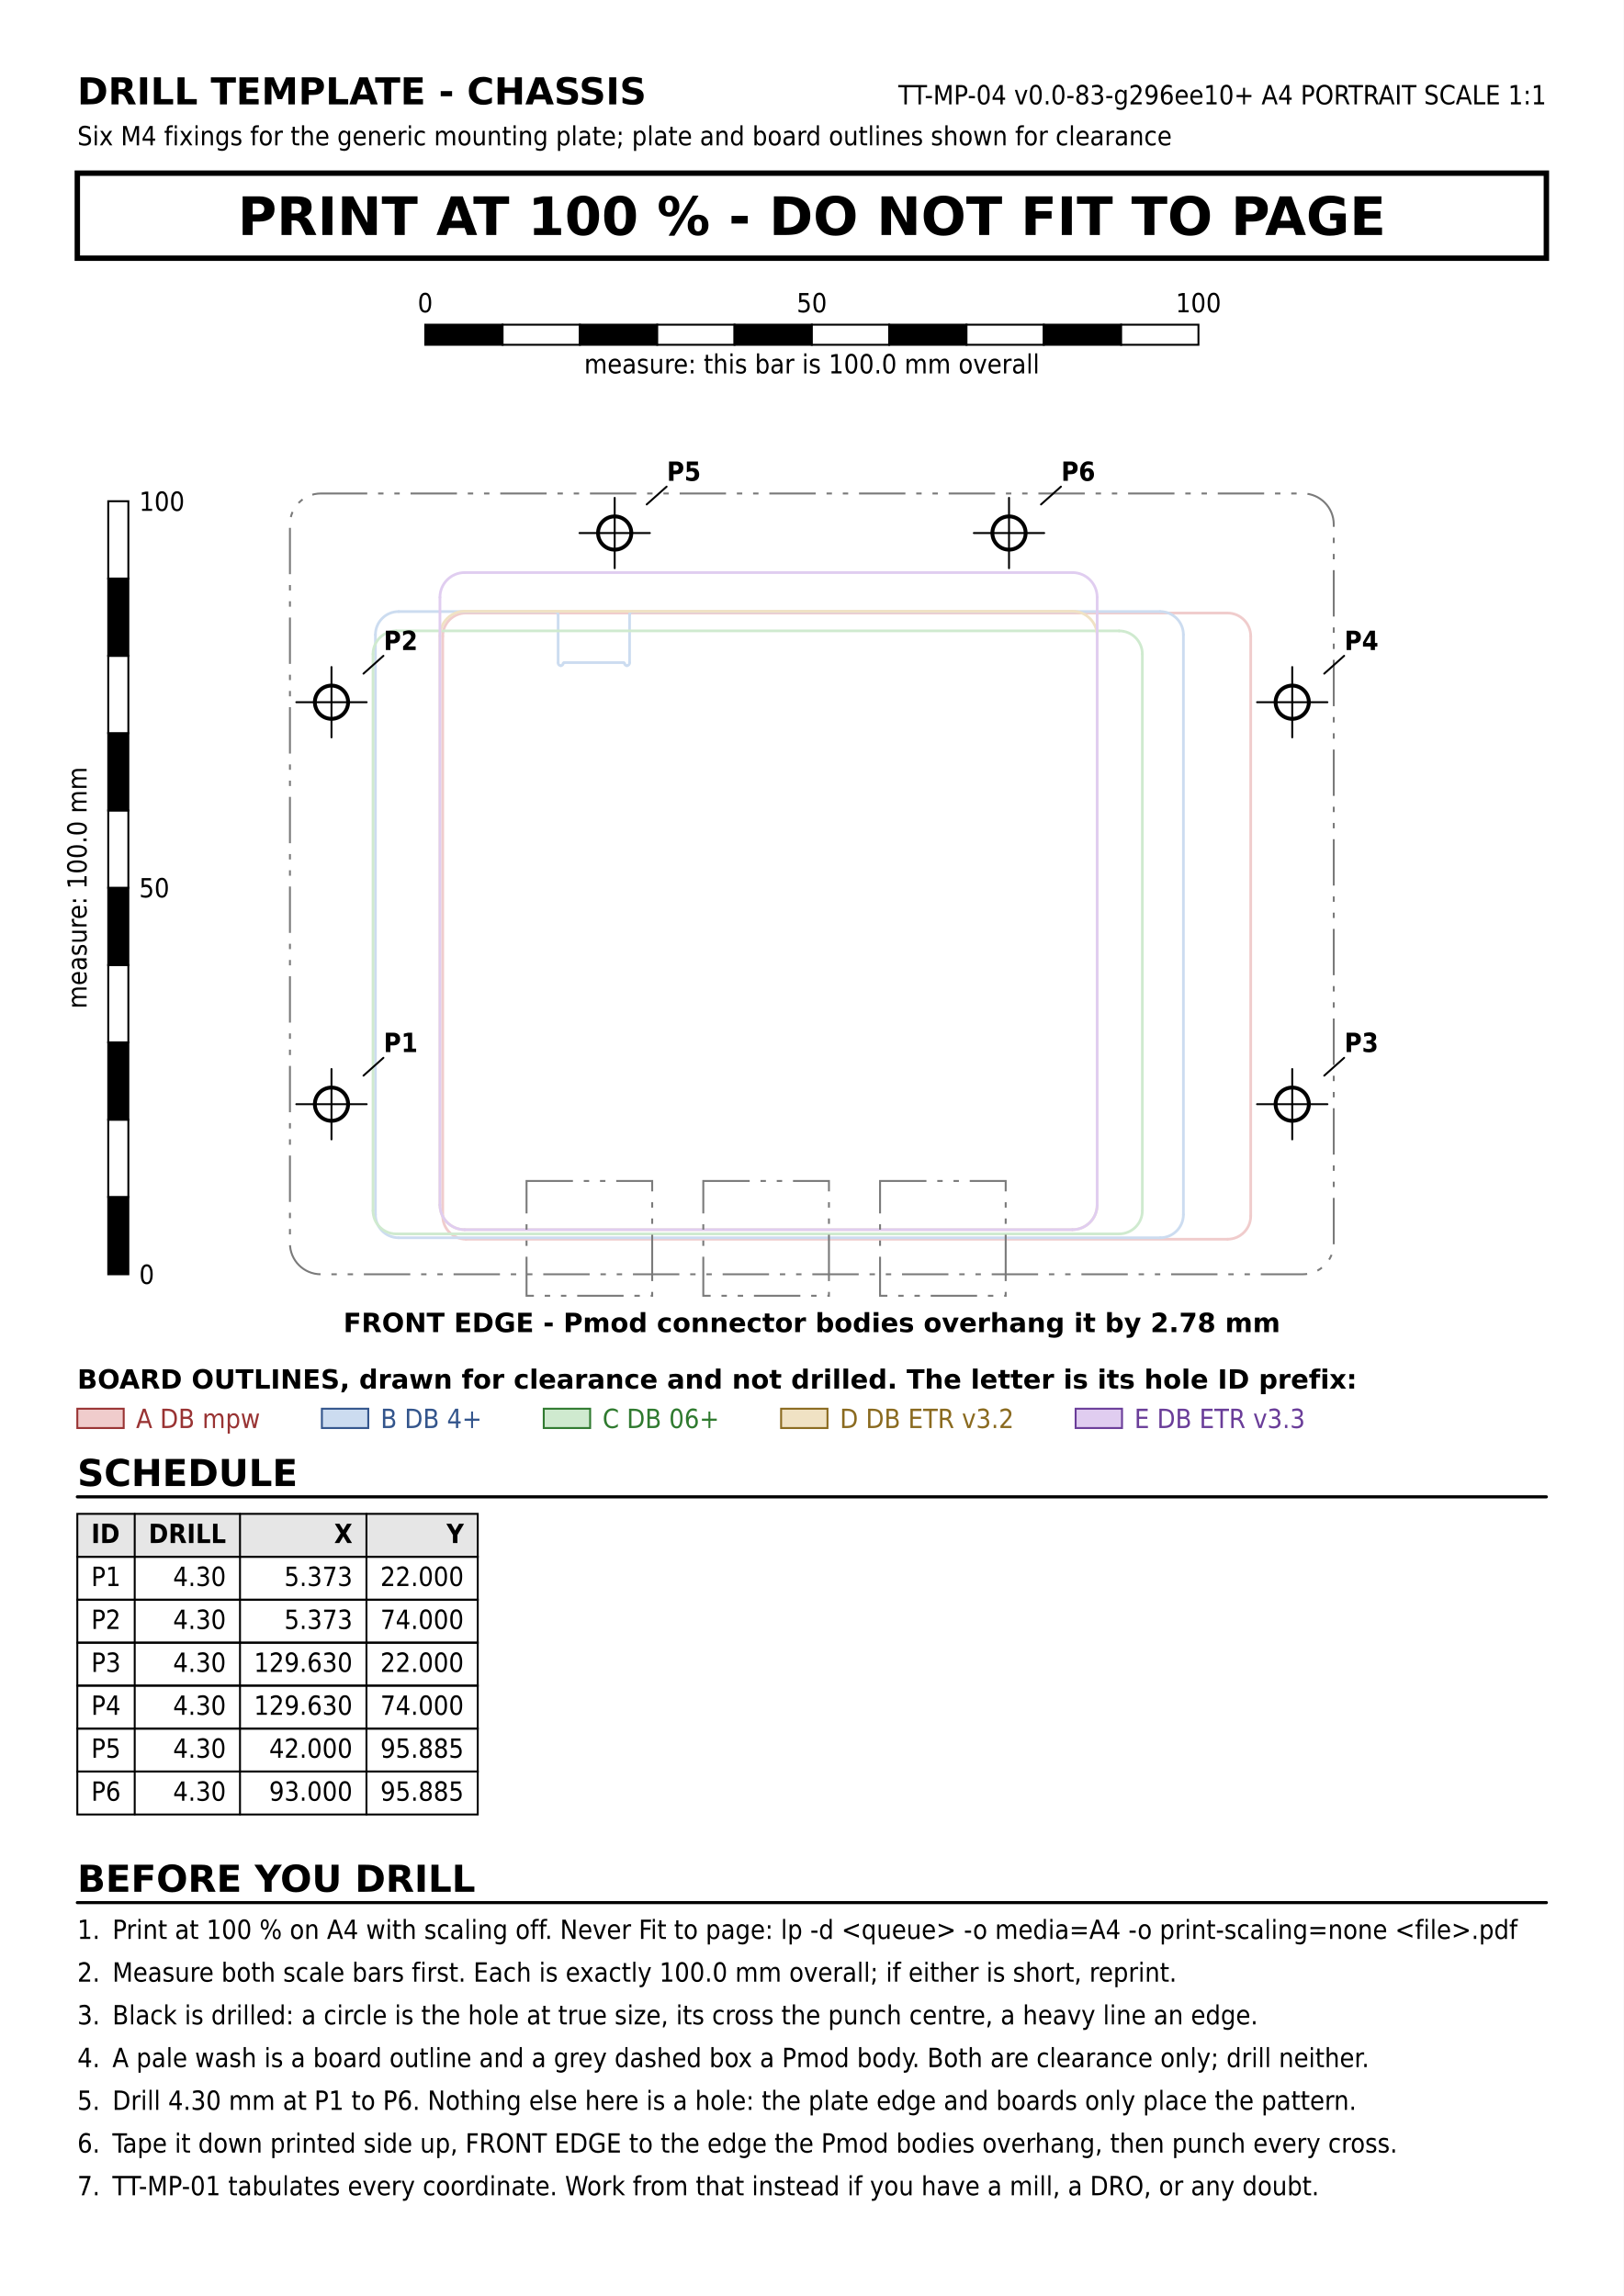
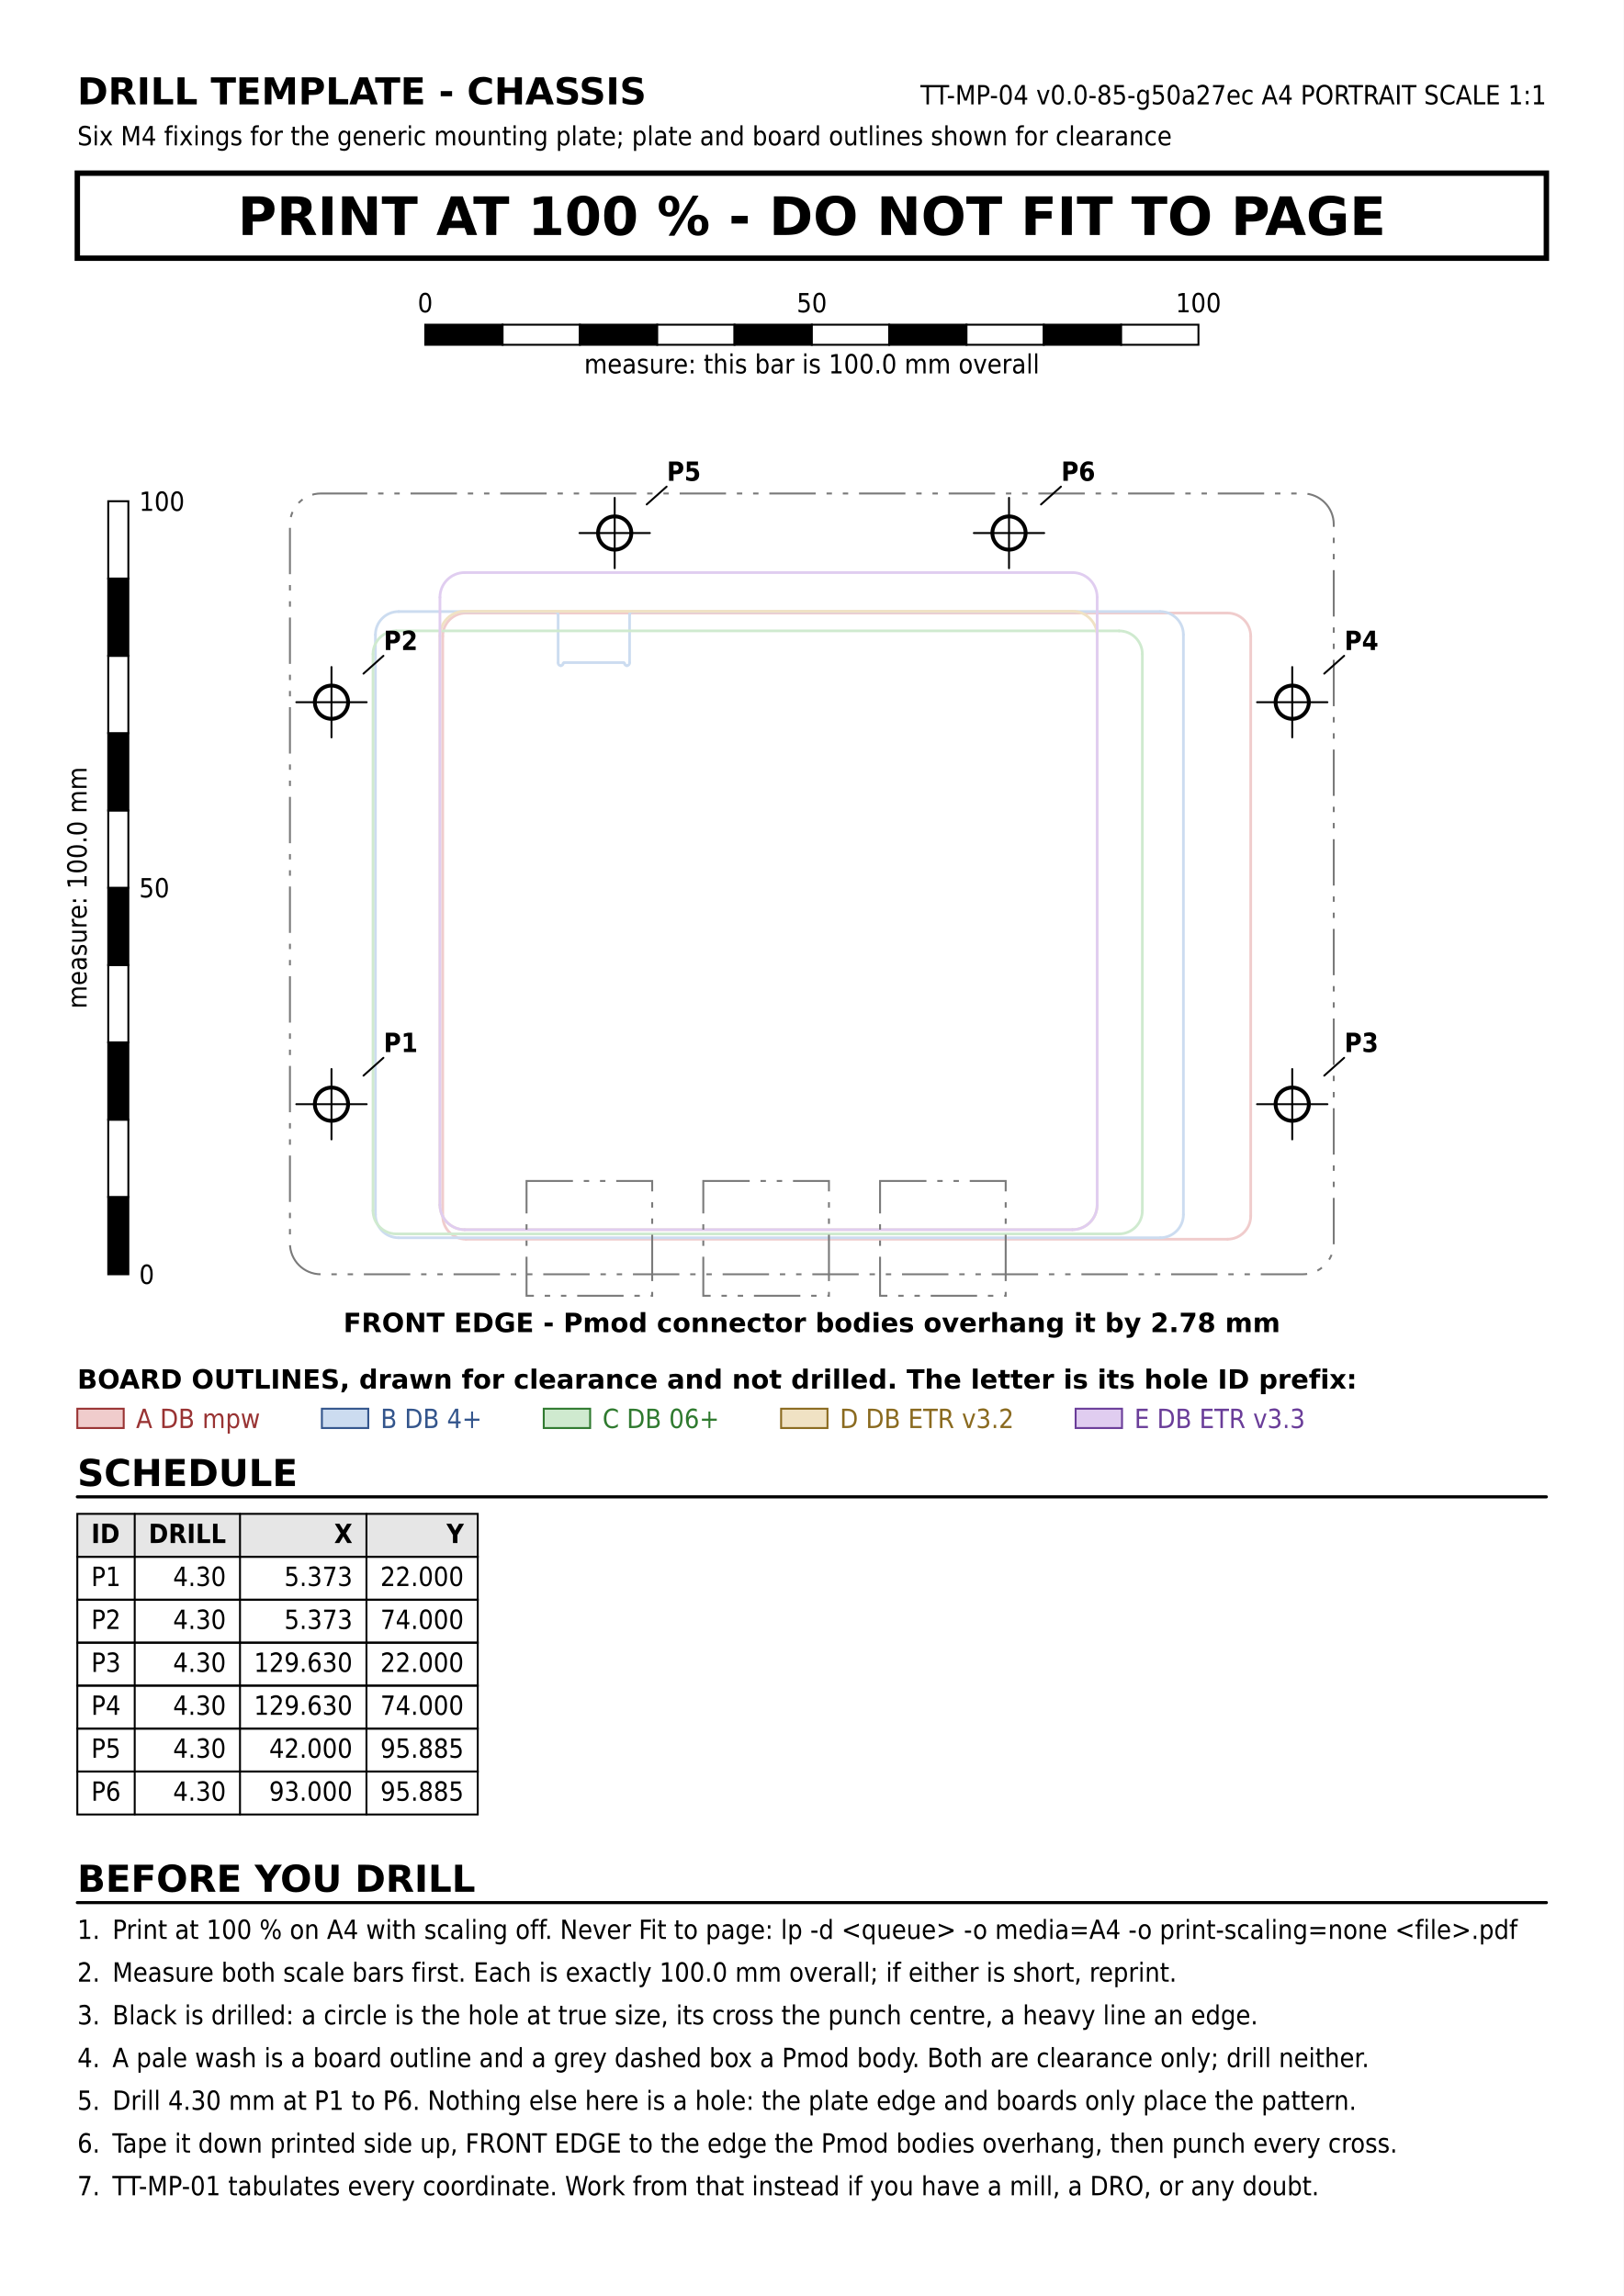
<svg xmlns="http://www.w3.org/2000/svg" version="1.1" width="210mm" height="297mm" viewBox="0 0 210 297">
  <rect width="100%" height="100%" fill="#ffffff" />
  <text x="10" y="13.5" font-family="DejaVu Sans, Liberation Sans, sans-serif" font-size="4.801" fill="#000000" text-anchor="start" font-weight="bold">DRILL TEMPLATE - CHASSIS</text>
-   <text x="200" y="13.5" font-family="DejaVu Sans Condensed, DejaVu Sans, Liberation Sans, sans-serif" font-size="3.429" fill="#000000" text-anchor="end">TT-MP-04    v0.0-83-g296ee10+    A4 PORTRAIT    SCALE 1:1</text>
+   <text x="200" y="13.5" font-family="DejaVu Sans Condensed, DejaVu Sans, Liberation Sans, sans-serif" font-size="3.429" fill="#000000" text-anchor="end">TT-MP-04    v0.0-85-g50a27ec    A4 PORTRAIT    SCALE 1:1</text>
  <text x="10" y="18.8" font-family="DejaVu Sans Condensed, DejaVu Sans, Liberation Sans, sans-serif" font-size="3.429" fill="#000000" text-anchor="start">Six M4 fixings for the generic mounting plate; plate and board outlines shown for clearance</text>
  <rect x="10" y="22.4" width="190" height="11" fill="none" stroke="#000000" stroke-width="0.7" />
  <text x="105" y="30.4" font-family="DejaVu Sans, Liberation Sans, sans-serif" font-size="6.859" fill="#000000" text-anchor="middle" font-weight="bold">PRINT AT 100 %   -   DO NOT FIT TO PAGE</text>
  <rect x="55" y="42" width="10" height="2.6" fill="#000000" stroke="#000000" stroke-width="0.25" />
  <rect x="65" y="42" width="10" height="2.6" fill="#ffffff" stroke="#000000" stroke-width="0.25" />
  <rect x="75" y="42" width="10" height="2.6" fill="#000000" stroke="#000000" stroke-width="0.25" />
  <rect x="85" y="42" width="10" height="2.6" fill="#ffffff" stroke="#000000" stroke-width="0.25" />
  <rect x="95" y="42" width="10" height="2.6" fill="#000000" stroke="#000000" stroke-width="0.25" />
  <rect x="105" y="42" width="10" height="2.6" fill="#ffffff" stroke="#000000" stroke-width="0.25" />
  <rect x="115" y="42" width="10" height="2.6" fill="#000000" stroke="#000000" stroke-width="0.25" />
  <rect x="125" y="42" width="10" height="2.6" fill="#ffffff" stroke="#000000" stroke-width="0.25" />
  <rect x="135" y="42" width="10" height="2.6" fill="#000000" stroke="#000000" stroke-width="0.25" />
  <rect x="145" y="42" width="10" height="2.6" fill="#ffffff" stroke="#000000" stroke-width="0.25" />
  <text x="55" y="40.4" font-family="DejaVu Sans Condensed, DejaVu Sans, Liberation Sans, sans-serif" font-size="3.429" fill="#000000" text-anchor="middle">0</text>
  <text x="105" y="40.4" font-family="DejaVu Sans Condensed, DejaVu Sans, Liberation Sans, sans-serif" font-size="3.429" fill="#000000" text-anchor="middle">50</text>
  <text x="155" y="40.4" font-family="DejaVu Sans Condensed, DejaVu Sans, Liberation Sans, sans-serif" font-size="3.429" fill="#000000" text-anchor="middle">100</text>
  <text x="105" y="48.3" font-family="DejaVu Sans Condensed, DejaVu Sans, Liberation Sans, sans-serif" font-size="3.429" fill="#000000" text-anchor="middle">measure: this bar is 100.0 mm overall</text>
  <line x1="60.26" y1="79.299" x2="158.76" y2="79.299" stroke="#f0cccc" stroke-width="0.35" stroke-linecap="round" />
  <line x1="158.76" y1="160.299" x2="60.26" y2="160.299" stroke="#f0cccc" stroke-width="0.35" stroke-linecap="round" />
  <line x1="161.76" y1="82.299" x2="161.76" y2="157.299" stroke="#f0cccc" stroke-width="0.35" stroke-linecap="round" />
  <line x1="57.26" y1="157.299" x2="57.26" y2="82.299" stroke="#f0cccc" stroke-width="0.35" stroke-linecap="round" />
  <path d="M 158.76 79.299 A 3 3 0 0 1 161.76 82.299" fill="none" stroke="#f0cccc" stroke-width="0.35" stroke-linejoin="round" stroke-linecap="round" />
  <path d="M 60.26 160.299 A 3 3 0 0 1 57.26 157.299" fill="none" stroke="#f0cccc" stroke-width="0.35" stroke-linejoin="round" stroke-linecap="round" />
  <path d="M 57.26 82.299 A 3 3 0 0 1 60.26 79.299" fill="none" stroke="#f0cccc" stroke-width="0.35" stroke-linejoin="round" stroke-linecap="round" />
  <path d="M 161.76 157.299 A 3 3 0 0 1 158.76 160.299" fill="none" stroke="#f0cccc" stroke-width="0.35" stroke-linejoin="round" stroke-linecap="round" />
  <line x1="81.825" y1="79.109" x2="150.055" y2="79.109" stroke="#ccdcf0" stroke-width="0.35" stroke-linecap="round" />
  <line x1="150.055" y1="160.109" x2="51.555" y2="160.109" stroke="#ccdcf0" stroke-width="0.35" stroke-linecap="round" />
  <line x1="153.055" y1="82.109" x2="153.055" y2="157.109" stroke="#ccdcf0" stroke-width="0.35" stroke-linecap="round" />
  <line x1="71.785" y1="79.109" x2="51.555" y2="79.109" stroke="#ccdcf0" stroke-width="0.35" stroke-linecap="round" />
  <line x1="48.555" y1="157.109" x2="48.555" y2="82.109" stroke="#ccdcf0" stroke-width="0.35" stroke-linecap="round" />
  <line x1="72.185" y1="85.71" x2="72.185" y2="79.51" stroke="#ccdcf0" stroke-width="0.35" stroke-linecap="round" />
  <line x1="80.625" y1="85.71" x2="72.985" y2="85.71" stroke="#ccdcf0" stroke-width="0.35" stroke-linecap="round" />
  <line x1="81.425" y1="79.51" x2="81.425" y2="85.71" stroke="#ccdcf0" stroke-width="0.35" stroke-linecap="round" />
  <path d="M 71.785 79.109 A 0.4 0.4 0 0 1 72.185 79.51" fill="none" stroke="#ccdcf0" stroke-width="0.35" stroke-linejoin="round" stroke-linecap="round" />
  <path d="M 81.425 79.51 A 0.4 0.4 0 0 1 81.825 79.109" fill="none" stroke="#ccdcf0" stroke-width="0.35" stroke-linejoin="round" stroke-linecap="round" />
  <path d="M 150.055 79.109 A 3 3 0 0 1 153.055 82.109" fill="none" stroke="#ccdcf0" stroke-width="0.35" stroke-linejoin="round" stroke-linecap="round" />
  <path d="M 51.555 160.109 A 3 3 0 0 1 48.555 157.109" fill="none" stroke="#ccdcf0" stroke-width="0.35" stroke-linejoin="round" stroke-linecap="round" />
  <path d="M 48.555 82.109 A 3 3 0 0 1 51.555 79.109" fill="none" stroke="#ccdcf0" stroke-width="0.35" stroke-linejoin="round" stroke-linecap="round" />
  <path d="M 153.055 157.109 A 3 3 0 0 1 150.055 160.109" fill="none" stroke="#ccdcf0" stroke-width="0.35" stroke-linejoin="round" stroke-linecap="round" />
  <path d="M 72.51 86.109 A 0.364 0.364 0 0 1 72.185 85.71" fill="none" stroke="#ccdcf0" stroke-width="0.35" stroke-linejoin="round" stroke-linecap="round" />
  <path d="M 72.835 85.829 A 0.303 0.303 0 0 1 72.51 86.109" fill="none" stroke="#ccdcf0" stroke-width="0.35" stroke-linejoin="round" stroke-linecap="round" />
  <path d="M 72.835 85.829 A 0.136 0.136 0 0 1 72.985 85.71" fill="none" stroke="#ccdcf0" stroke-width="0.35" stroke-linejoin="round" stroke-linecap="round" />
  <path d="M 80.625 85.71 A 0.136 0.136 0 0 1 80.775 85.829" fill="none" stroke="#ccdcf0" stroke-width="0.35" stroke-linejoin="round" stroke-linecap="round" />
  <path d="M 81.1 86.109 A 0.303 0.303 0 0 1 80.775 85.829" fill="none" stroke="#ccdcf0" stroke-width="0.35" stroke-linejoin="round" stroke-linecap="round" />
  <path d="M 81.425 85.71 A 0.364 0.364 0 0 1 81.1 86.109" fill="none" stroke="#ccdcf0" stroke-width="0.35" stroke-linejoin="round" stroke-linecap="round" />
  <line x1="51.245" y1="81.609" x2="144.745" y2="81.609" stroke="#cfeacf" stroke-width="0.35" stroke-linecap="round" />
  <line x1="144.745" y1="159.609" x2="51.245" y2="159.609" stroke="#cfeacf" stroke-width="0.35" stroke-linecap="round" />
  <line x1="147.745" y1="84.609" x2="147.745" y2="156.609" stroke="#cfeacf" stroke-width="0.35" stroke-linecap="round" />
  <line x1="48.245" y1="156.609" x2="48.245" y2="84.609" stroke="#cfeacf" stroke-width="0.35" stroke-linecap="round" />
  <path d="M 144.745 81.609 A 3 3 0 0 1 147.745 84.609" fill="none" stroke="#cfeacf" stroke-width="0.35" stroke-linejoin="round" stroke-linecap="round" />
  <path d="M 51.245 159.609 A 3 3 0 0 1 48.245 156.609" fill="none" stroke="#cfeacf" stroke-width="0.35" stroke-linejoin="round" stroke-linecap="round" />
  <path d="M 48.245 84.609 A 3 3 0 0 1 51.245 81.609" fill="none" stroke="#cfeacf" stroke-width="0.35" stroke-linejoin="round" stroke-linecap="round" />
  <path d="M 147.745 156.609 A 3 3 0 0 1 144.745 159.609" fill="none" stroke="#cfeacf" stroke-width="0.35" stroke-linejoin="round" stroke-linecap="round" />
  <line x1="138.7" y1="159.065" x2="60.1" y2="159.065" stroke="#f0e2c4" stroke-width="0.35" stroke-linecap="round" />
  <line x1="56.9" y1="155.864" x2="56.9" y2="82.264" stroke="#f0e2c4" stroke-width="0.35" stroke-linecap="round" />
  <line x1="141.9" y1="82.264" x2="141.9" y2="155.864" stroke="#f0e2c4" stroke-width="0.35" stroke-linecap="round" />
  <line x1="60.1" y1="79.064" x2="138.7" y2="79.064" stroke="#f0e2c4" stroke-width="0.35" stroke-linecap="round" />
  <path d="M 60.1 159.065 A 3.2 3.2 0 0 1 56.9 155.864" fill="none" stroke="#f0e2c4" stroke-width="0.35" stroke-linejoin="round" stroke-linecap="round" />
  <path d="M 141.9 155.864 A 3.2 3.2 0 0 1 138.7 159.065" fill="none" stroke="#f0e2c4" stroke-width="0.35" stroke-linejoin="round" stroke-linecap="round" />
  <path d="M 138.7 79.064 A 3.2 3.2 0 0 1 141.9 82.264" fill="none" stroke="#f0e2c4" stroke-width="0.35" stroke-linejoin="round" stroke-linecap="round" />
  <path d="M 56.9 82.264 A 3.2 3.2 0 0 1 60.1 79.064" fill="none" stroke="#f0e2c4" stroke-width="0.35" stroke-linejoin="round" stroke-linecap="round" />
  <line x1="56.9" y1="155.864" x2="56.9" y2="77.264" stroke="#e0cdf0" stroke-width="0.35" stroke-linecap="round" />
  <line x1="60.1" y1="74.064" x2="138.7" y2="74.064" stroke="#e0cdf0" stroke-width="0.35" stroke-linecap="round" />
  <line x1="138.7" y1="159.065" x2="60.1" y2="159.065" stroke="#e0cdf0" stroke-width="0.35" stroke-linecap="round" />
  <line x1="141.9" y1="77.264" x2="141.9" y2="155.864" stroke="#e0cdf0" stroke-width="0.35" stroke-linecap="round" />
  <path d="M 56.9 77.264 A 3.2 3.2 0 0 1 60.1 74.064" fill="none" stroke="#e0cdf0" stroke-width="0.35" stroke-linejoin="round" stroke-linecap="round" />
  <path d="M 60.1 159.065 A 3.2 3.2 0 0 1 56.9 155.864" fill="none" stroke="#e0cdf0" stroke-width="0.35" stroke-linejoin="round" stroke-linecap="round" />
  <path d="M 138.7 74.064 A 3.2 3.2 0 0 1 141.9 77.264" fill="none" stroke="#e0cdf0" stroke-width="0.35" stroke-linejoin="round" stroke-linecap="round" />
  <path d="M 141.9 155.864 A 3.2 3.2 0 0 1 138.7 159.065" fill="none" stroke="#e0cdf0" stroke-width="0.35" stroke-linejoin="round" stroke-linecap="round" />
  <rect x="68.1" y="152.764" width="16.25" height="14.85" fill="none" stroke="#7a7a7a" stroke-width="0.25" stroke-dasharray="6.0,1.4,0.7,1.4,0.7,1.4" />
  <rect x="90.96" y="152.764" width="16.25" height="14.85" fill="none" stroke="#7a7a7a" stroke-width="0.25" stroke-dasharray="6.0,1.4,0.7,1.4,0.7,1.4" />
  <rect x="113.82" y="152.764" width="16.25" height="14.85" fill="none" stroke="#7a7a7a" stroke-width="0.25" stroke-dasharray="6.0,1.4,0.7,1.4,0.7,1.4" />
  <rect x="37.5" y="63.834" width="135" height="101" fill="none" stroke="#7a7a7a" stroke-width="0.25" stroke-dasharray="6.0,1.4,0.7,1.4,0.7,1.4" rx="4" ry="4" />
  <circle cx="42.873" cy="142.834" r="2.15" fill="#ffffff" stroke="#000000" stroke-width="0.5" />
  <line x1="38.323" y1="142.834" x2="47.423" y2="142.834" stroke="#000000" stroke-width="0.25" stroke-linecap="round" />
  <line x1="42.873" y1="147.385" x2="42.873" y2="138.285" stroke="#000000" stroke-width="0.25" stroke-linecap="round" />
  <circle cx="42.873" cy="90.835" r="2.15" fill="#ffffff" stroke="#000000" stroke-width="0.5" />
  <line x1="38.323" y1="90.835" x2="47.423" y2="90.835" stroke="#000000" stroke-width="0.25" stroke-linecap="round" />
  <line x1="42.873" y1="95.385" x2="42.873" y2="86.284" stroke="#000000" stroke-width="0.25" stroke-linecap="round" />
  <circle cx="167.13" cy="142.834" r="2.15" fill="#ffffff" stroke="#000000" stroke-width="0.5" />
  <line x1="162.58" y1="142.834" x2="171.68" y2="142.834" stroke="#000000" stroke-width="0.25" stroke-linecap="round" />
  <line x1="167.13" y1="147.385" x2="167.13" y2="138.285" stroke="#000000" stroke-width="0.25" stroke-linecap="round" />
  <circle cx="167.13" cy="90.835" r="2.15" fill="#ffffff" stroke="#000000" stroke-width="0.5" />
  <line x1="162.58" y1="90.835" x2="171.68" y2="90.835" stroke="#000000" stroke-width="0.25" stroke-linecap="round" />
  <line x1="167.13" y1="95.385" x2="167.13" y2="86.284" stroke="#000000" stroke-width="0.25" stroke-linecap="round" />
  <circle cx="79.5" cy="68.95" r="2.15" fill="#ffffff" stroke="#000000" stroke-width="0.5" />
  <line x1="74.95" y1="68.95" x2="84.05" y2="68.95" stroke="#000000" stroke-width="0.25" stroke-linecap="round" />
  <line x1="79.5" y1="73.499" x2="79.5" y2="64.4" stroke="#000000" stroke-width="0.25" stroke-linecap="round" />
  <circle cx="130.5" cy="68.95" r="2.15" fill="#ffffff" stroke="#000000" stroke-width="0.5" />
  <line x1="125.95" y1="68.95" x2="135.05" y2="68.95" stroke="#000000" stroke-width="0.25" stroke-linecap="round" />
  <line x1="130.5" y1="73.499" x2="130.5" y2="64.4" stroke="#000000" stroke-width="0.25" stroke-linecap="round" />
  <text x="105" y="172.315" font-family="DejaVu Sans, Liberation Sans, sans-serif" font-size="3.429" fill="#000000" text-anchor="middle" font-weight="bold">FRONT EDGE   -   Pmod connector bodies overhang it by 2.78 mm</text>
  <line x1="47.012" y1="139.137" x2="49.587" y2="136.836" stroke="#000000" stroke-width="0.25" stroke-linecap="round" />
  <text x="51.827" y="136.084" font-family="DejaVu Sans Condensed, DejaVu Sans, Liberation Sans, sans-serif" font-size="3.429" fill="#000000" text-anchor="middle" font-weight="bold">P1</text>
  <line x1="47.012" y1="87.137" x2="49.587" y2="84.836" stroke="#000000" stroke-width="0.25" stroke-linecap="round" />
  <text x="51.827" y="84.085" font-family="DejaVu Sans Condensed, DejaVu Sans, Liberation Sans, sans-serif" font-size="3.429" fill="#000000" text-anchor="middle" font-weight="bold">P2</text>
  <line x1="171.269" y1="139.137" x2="173.844" y2="136.836" stroke="#000000" stroke-width="0.25" stroke-linecap="round" />
  <text x="176.084" y="136.084" font-family="DejaVu Sans Condensed, DejaVu Sans, Liberation Sans, sans-serif" font-size="3.429" fill="#000000" text-anchor="middle" font-weight="bold">P3</text>
  <line x1="171.269" y1="87.137" x2="173.844" y2="84.836" stroke="#000000" stroke-width="0.25" stroke-linecap="round" />
  <text x="176.084" y="84.085" font-family="DejaVu Sans Condensed, DejaVu Sans, Liberation Sans, sans-serif" font-size="3.429" fill="#000000" text-anchor="middle" font-weight="bold">P4</text>
  <line x1="83.639" y1="65.252" x2="86.214" y2="62.951" stroke="#000000" stroke-width="0.25" stroke-linecap="round" />
  <text x="88.454" y="62.2" font-family="DejaVu Sans Condensed, DejaVu Sans, Liberation Sans, sans-serif" font-size="3.429" fill="#000000" text-anchor="middle" font-weight="bold">P5</text>
  <line x1="134.639" y1="65.252" x2="137.214" y2="62.951" stroke="#000000" stroke-width="0.25" stroke-linecap="round" />
  <text x="139.454" y="62.2" font-family="DejaVu Sans Condensed, DejaVu Sans, Liberation Sans, sans-serif" font-size="3.429" fill="#000000" text-anchor="middle" font-weight="bold">P6</text>
  <rect x="14" y="154.834" width="2.6" height="10" fill="#000000" stroke="#000000" stroke-width="0.25" />
  <rect x="14" y="144.834" width="2.6" height="10" fill="#ffffff" stroke="#000000" stroke-width="0.25" />
  <rect x="14" y="134.834" width="2.6" height="10" fill="#000000" stroke="#000000" stroke-width="0.25" />
  <rect x="14" y="124.835" width="2.6" height="10" fill="#ffffff" stroke="#000000" stroke-width="0.25" />
  <rect x="14" y="114.835" width="2.6" height="10" fill="#000000" stroke="#000000" stroke-width="0.25" />
  <rect x="14" y="104.835" width="2.6" height="10" fill="#ffffff" stroke="#000000" stroke-width="0.25" />
  <rect x="14" y="94.835" width="2.6" height="10" fill="#000000" stroke="#000000" stroke-width="0.25" />
  <rect x="14" y="84.835" width="2.6" height="10" fill="#ffffff" stroke="#000000" stroke-width="0.25" />
  <rect x="14" y="74.835" width="2.6" height="10" fill="#000000" stroke="#000000" stroke-width="0.25" />
  <rect x="14" y="64.835" width="2.6" height="10" fill="#ffffff" stroke="#000000" stroke-width="0.25" />
  <text x="18" y="166.084" font-family="DejaVu Sans Condensed, DejaVu Sans, Liberation Sans, sans-serif" font-size="3.429" fill="#000000" text-anchor="start">0</text>
  <text x="18" y="116.085" font-family="DejaVu Sans Condensed, DejaVu Sans, Liberation Sans, sans-serif" font-size="3.429" fill="#000000" text-anchor="start">50</text>
  <text x="18" y="66.085" font-family="DejaVu Sans Condensed, DejaVu Sans, Liberation Sans, sans-serif" font-size="3.429" fill="#000000" text-anchor="start">100</text>
  <text x="11.2" y="114.835" font-family="DejaVu Sans Condensed, DejaVu Sans, Liberation Sans, sans-serif" font-size="3.429" fill="#000000" text-anchor="middle" transform="rotate(-90 11.2 114.8345)">measure: 100.0 mm</text>
  <text x="10" y="179.624" font-family="DejaVu Sans, Liberation Sans, sans-serif" font-size="3.429" fill="#000000" text-anchor="start" font-weight="bold">BOARD OUTLINES, drawn for clearance and not drilled. The letter is its hole ID prefix:</text>
  <rect x="10" y="182.224" width="6" height="2.5" fill="#f0cccc" stroke="#993333" stroke-width="0.25" />
  <text x="17.6" y="184.724" font-family="DejaVu Sans Condensed, DejaVu Sans, Liberation Sans, sans-serif" font-size="3.429" fill="#993333" text-anchor="start">A  DB mpw</text>
  <rect x="41.63" y="182.224" width="6" height="2.5" fill="#ccdcf0" stroke="#33558c" stroke-width="0.25" />
  <text x="49.23" y="184.724" font-family="DejaVu Sans Condensed, DejaVu Sans, Liberation Sans, sans-serif" font-size="3.429" fill="#33558c" text-anchor="start">B  DB 4+</text>
  <rect x="70.325" y="182.224" width="6" height="2.5" fill="#cfeacf" stroke="#2f7a2f" stroke-width="0.25" />
  <text x="77.925" y="184.724" font-family="DejaVu Sans Condensed, DejaVu Sans, Liberation Sans, sans-serif" font-size="3.429" fill="#2f7a2f" text-anchor="start">C  DB 06+</text>
  <rect x="101.022" y="182.224" width="6" height="2.5" fill="#f0e2c4" stroke="#8a6a1f" stroke-width="0.25" />
  <text x="108.622" y="184.724" font-family="DejaVu Sans Condensed, DejaVu Sans, Liberation Sans, sans-serif" font-size="3.429" fill="#8a6a1f" text-anchor="start">D  DB ETR v3.2</text>
  <rect x="139.115" y="182.224" width="6" height="2.5" fill="#e0cdf0" stroke="#6a3d99" stroke-width="0.25" />
  <text x="146.715" y="184.724" font-family="DejaVu Sans Condensed, DejaVu Sans, Liberation Sans, sans-serif" font-size="3.429" fill="#6a3d99" text-anchor="start">E  DB ETR v3.3</text>
  <text x="10" y="192.224" font-family="DejaVu Sans, Liberation Sans, sans-serif" font-size="4.801" fill="#000000" text-anchor="start" font-weight="bold">SCHEDULE</text>
  <line x1="10" y1="193.624" x2="200" y2="193.624" stroke="#000000" stroke-width="0.4" stroke-linecap="round" />
  <rect x="10" y="195.824" width="51.787" height="5.556" fill="#e6e6e6" stroke="#000000" stroke-width="0.25" />
  <text x="11.8" y="199.602" font-family="DejaVu Sans Condensed, DejaVu Sans, Liberation Sans, sans-serif" font-size="3.429" fill="#000000" text-anchor="start" font-weight="bold">ID</text>
  <text x="29.24" y="199.602" font-family="DejaVu Sans Condensed, DejaVu Sans, Liberation Sans, sans-serif" font-size="3.429" fill="#000000" text-anchor="end" font-weight="bold">DRILL</text>
  <text x="45.595" y="199.602" font-family="DejaVu Sans Condensed, DejaVu Sans, Liberation Sans, sans-serif" font-size="3.429" fill="#000000" text-anchor="end" font-weight="bold">X</text>
  <text x="59.987" y="199.602" font-family="DejaVu Sans Condensed, DejaVu Sans, Liberation Sans, sans-serif" font-size="3.429" fill="#000000" text-anchor="end" font-weight="bold">Y</text>
  <rect x="10" y="201.379" width="51.787" height="5.556" fill="none" stroke="#000000" stroke-width="0.25" />
  <text x="11.8" y="205.157" font-family="DejaVu Sans Condensed, DejaVu Sans, Liberation Sans, sans-serif" font-size="3.429" fill="#000000" text-anchor="start">P1</text>
  <text x="29.24" y="205.157" font-family="DejaVu Sans Condensed, DejaVu Sans, Liberation Sans, sans-serif" font-size="3.429" fill="#000000" text-anchor="end">4.30</text>
  <text x="45.595" y="205.157" font-family="DejaVu Sans Condensed, DejaVu Sans, Liberation Sans, sans-serif" font-size="3.429" fill="#000000" text-anchor="end">5.373</text>
  <text x="59.987" y="205.157" font-family="DejaVu Sans Condensed, DejaVu Sans, Liberation Sans, sans-serif" font-size="3.429" fill="#000000" text-anchor="end">22.000</text>
  <rect x="10" y="206.935" width="51.787" height="5.556" fill="none" stroke="#000000" stroke-width="0.25" />
  <text x="11.8" y="210.713" font-family="DejaVu Sans Condensed, DejaVu Sans, Liberation Sans, sans-serif" font-size="3.429" fill="#000000" text-anchor="start">P2</text>
  <text x="29.24" y="210.713" font-family="DejaVu Sans Condensed, DejaVu Sans, Liberation Sans, sans-serif" font-size="3.429" fill="#000000" text-anchor="end">4.30</text>
  <text x="45.595" y="210.713" font-family="DejaVu Sans Condensed, DejaVu Sans, Liberation Sans, sans-serif" font-size="3.429" fill="#000000" text-anchor="end">5.373</text>
  <text x="59.987" y="210.713" font-family="DejaVu Sans Condensed, DejaVu Sans, Liberation Sans, sans-serif" font-size="3.429" fill="#000000" text-anchor="end">74.000</text>
  <rect x="10" y="212.49" width="51.787" height="5.556" fill="none" stroke="#000000" stroke-width="0.25" />
  <text x="11.8" y="216.268" font-family="DejaVu Sans Condensed, DejaVu Sans, Liberation Sans, sans-serif" font-size="3.429" fill="#000000" text-anchor="start">P3</text>
  <text x="29.24" y="216.268" font-family="DejaVu Sans Condensed, DejaVu Sans, Liberation Sans, sans-serif" font-size="3.429" fill="#000000" text-anchor="end">4.30</text>
  <text x="45.595" y="216.268" font-family="DejaVu Sans Condensed, DejaVu Sans, Liberation Sans, sans-serif" font-size="3.429" fill="#000000" text-anchor="end">129.630</text>
  <text x="59.987" y="216.268" font-family="DejaVu Sans Condensed, DejaVu Sans, Liberation Sans, sans-serif" font-size="3.429" fill="#000000" text-anchor="end">22.000</text>
  <rect x="10" y="218.046" width="51.787" height="5.556" fill="none" stroke="#000000" stroke-width="0.25" />
  <text x="11.8" y="221.824" font-family="DejaVu Sans Condensed, DejaVu Sans, Liberation Sans, sans-serif" font-size="3.429" fill="#000000" text-anchor="start">P4</text>
  <text x="29.24" y="221.824" font-family="DejaVu Sans Condensed, DejaVu Sans, Liberation Sans, sans-serif" font-size="3.429" fill="#000000" text-anchor="end">4.30</text>
  <text x="45.595" y="221.824" font-family="DejaVu Sans Condensed, DejaVu Sans, Liberation Sans, sans-serif" font-size="3.429" fill="#000000" text-anchor="end">129.630</text>
  <text x="59.987" y="221.824" font-family="DejaVu Sans Condensed, DejaVu Sans, Liberation Sans, sans-serif" font-size="3.429" fill="#000000" text-anchor="end">74.000</text>
  <rect x="10" y="223.602" width="51.787" height="5.556" fill="none" stroke="#000000" stroke-width="0.25" />
  <text x="11.8" y="227.379" font-family="DejaVu Sans Condensed, DejaVu Sans, Liberation Sans, sans-serif" font-size="3.429" fill="#000000" text-anchor="start">P5</text>
  <text x="29.24" y="227.379" font-family="DejaVu Sans Condensed, DejaVu Sans, Liberation Sans, sans-serif" font-size="3.429" fill="#000000" text-anchor="end">4.30</text>
  <text x="45.595" y="227.379" font-family="DejaVu Sans Condensed, DejaVu Sans, Liberation Sans, sans-serif" font-size="3.429" fill="#000000" text-anchor="end">42.000</text>
  <text x="59.987" y="227.379" font-family="DejaVu Sans Condensed, DejaVu Sans, Liberation Sans, sans-serif" font-size="3.429" fill="#000000" text-anchor="end">95.885</text>
  <rect x="10" y="229.157" width="51.787" height="5.556" fill="none" stroke="#000000" stroke-width="0.25" />
  <text x="11.8" y="232.935" font-family="DejaVu Sans Condensed, DejaVu Sans, Liberation Sans, sans-serif" font-size="3.429" fill="#000000" text-anchor="start">P6</text>
  <text x="29.24" y="232.935" font-family="DejaVu Sans Condensed, DejaVu Sans, Liberation Sans, sans-serif" font-size="3.429" fill="#000000" text-anchor="end">4.30</text>
  <text x="45.595" y="232.935" font-family="DejaVu Sans Condensed, DejaVu Sans, Liberation Sans, sans-serif" font-size="3.429" fill="#000000" text-anchor="end">93.000</text>
  <text x="59.987" y="232.935" font-family="DejaVu Sans Condensed, DejaVu Sans, Liberation Sans, sans-serif" font-size="3.429" fill="#000000" text-anchor="end">95.885</text>
  <line x1="17.423" y1="195.824" x2="17.423" y2="234.713" stroke="#000000" stroke-width="0.25" stroke-linecap="round" />
  <line x1="31.04" y1="195.824" x2="31.04" y2="234.713" stroke="#000000" stroke-width="0.25" stroke-linecap="round" />
  <line x1="47.395" y1="195.824" x2="47.395" y2="234.713" stroke="#000000" stroke-width="0.25" stroke-linecap="round" />
  <text x="10" y="244.713" font-family="DejaVu Sans, Liberation Sans, sans-serif" font-size="4.801" fill="#000000" text-anchor="start" font-weight="bold">BEFORE YOU DRILL</text>
  <line x1="10" y1="246.113" x2="200" y2="246.113" stroke="#000000" stroke-width="0.4" stroke-linecap="round" />
  <text x="10" y="250.813" font-family="DejaVu Sans Condensed, DejaVu Sans, Liberation Sans, sans-serif" font-size="3.429" fill="#000000" text-anchor="start">1.</text>
  <text x="14.542" y="250.813" font-family="DejaVu Sans Condensed, DejaVu Sans, Liberation Sans, sans-serif" font-size="3.429" fill="#000000" text-anchor="start">Print at 100 % on A4 with scaling off. Never Fit to page: lp -d &lt;queue&gt; -o media=A4 -o print-scaling=none &lt;file&gt;.pdf</text>
  <text x="10" y="256.339" font-family="DejaVu Sans Condensed, DejaVu Sans, Liberation Sans, sans-serif" font-size="3.429" fill="#000000" text-anchor="start">2.</text>
  <text x="14.542" y="256.339" font-family="DejaVu Sans Condensed, DejaVu Sans, Liberation Sans, sans-serif" font-size="3.429" fill="#000000" text-anchor="start">Measure both scale bars first. Each is exactly 100.0 mm overall; if either is short, reprint.</text>
  <text x="10" y="261.866" font-family="DejaVu Sans Condensed, DejaVu Sans, Liberation Sans, sans-serif" font-size="3.429" fill="#000000" text-anchor="start">3.</text>
  <text x="14.542" y="261.866" font-family="DejaVu Sans Condensed, DejaVu Sans, Liberation Sans, sans-serif" font-size="3.429" fill="#000000" text-anchor="start">Black is drilled: a circle is the hole at true size, its cross the punch centre, a heavy line an edge.</text>
  <text x="10" y="267.393" font-family="DejaVu Sans Condensed, DejaVu Sans, Liberation Sans, sans-serif" font-size="3.429" fill="#000000" text-anchor="start">4.</text>
  <text x="14.542" y="267.393" font-family="DejaVu Sans Condensed, DejaVu Sans, Liberation Sans, sans-serif" font-size="3.429" fill="#000000" text-anchor="start">A pale wash is a board outline and a grey dashed box a Pmod body. Both are clearance only; drill neither.</text>
  <text x="10" y="272.92" font-family="DejaVu Sans Condensed, DejaVu Sans, Liberation Sans, sans-serif" font-size="3.429" fill="#000000" text-anchor="start">5.</text>
  <text x="14.542" y="272.92" font-family="DejaVu Sans Condensed, DejaVu Sans, Liberation Sans, sans-serif" font-size="3.429" fill="#000000" text-anchor="start">Drill 4.30 mm at P1 to P6. Nothing else here is a hole: the plate edge and boards only place the pattern.</text>
  <text x="10" y="278.447" font-family="DejaVu Sans Condensed, DejaVu Sans, Liberation Sans, sans-serif" font-size="3.429" fill="#000000" text-anchor="start">6.</text>
  <text x="14.542" y="278.447" font-family="DejaVu Sans Condensed, DejaVu Sans, Liberation Sans, sans-serif" font-size="3.429" fill="#000000" text-anchor="start">Tape it down printed side up, FRONT EDGE to the edge the Pmod bodies overhang, then punch every cross.</text>
  <text x="10" y="283.973" font-family="DejaVu Sans Condensed, DejaVu Sans, Liberation Sans, sans-serif" font-size="3.429" fill="#000000" text-anchor="start">7.</text>
  <text x="14.542" y="283.973" font-family="DejaVu Sans Condensed, DejaVu Sans, Liberation Sans, sans-serif" font-size="3.429" fill="#000000" text-anchor="start">TT-MP-01 tabulates every coordinate. Work from that instead if you have a mill, a DRO, or any doubt.</text>
</svg>
